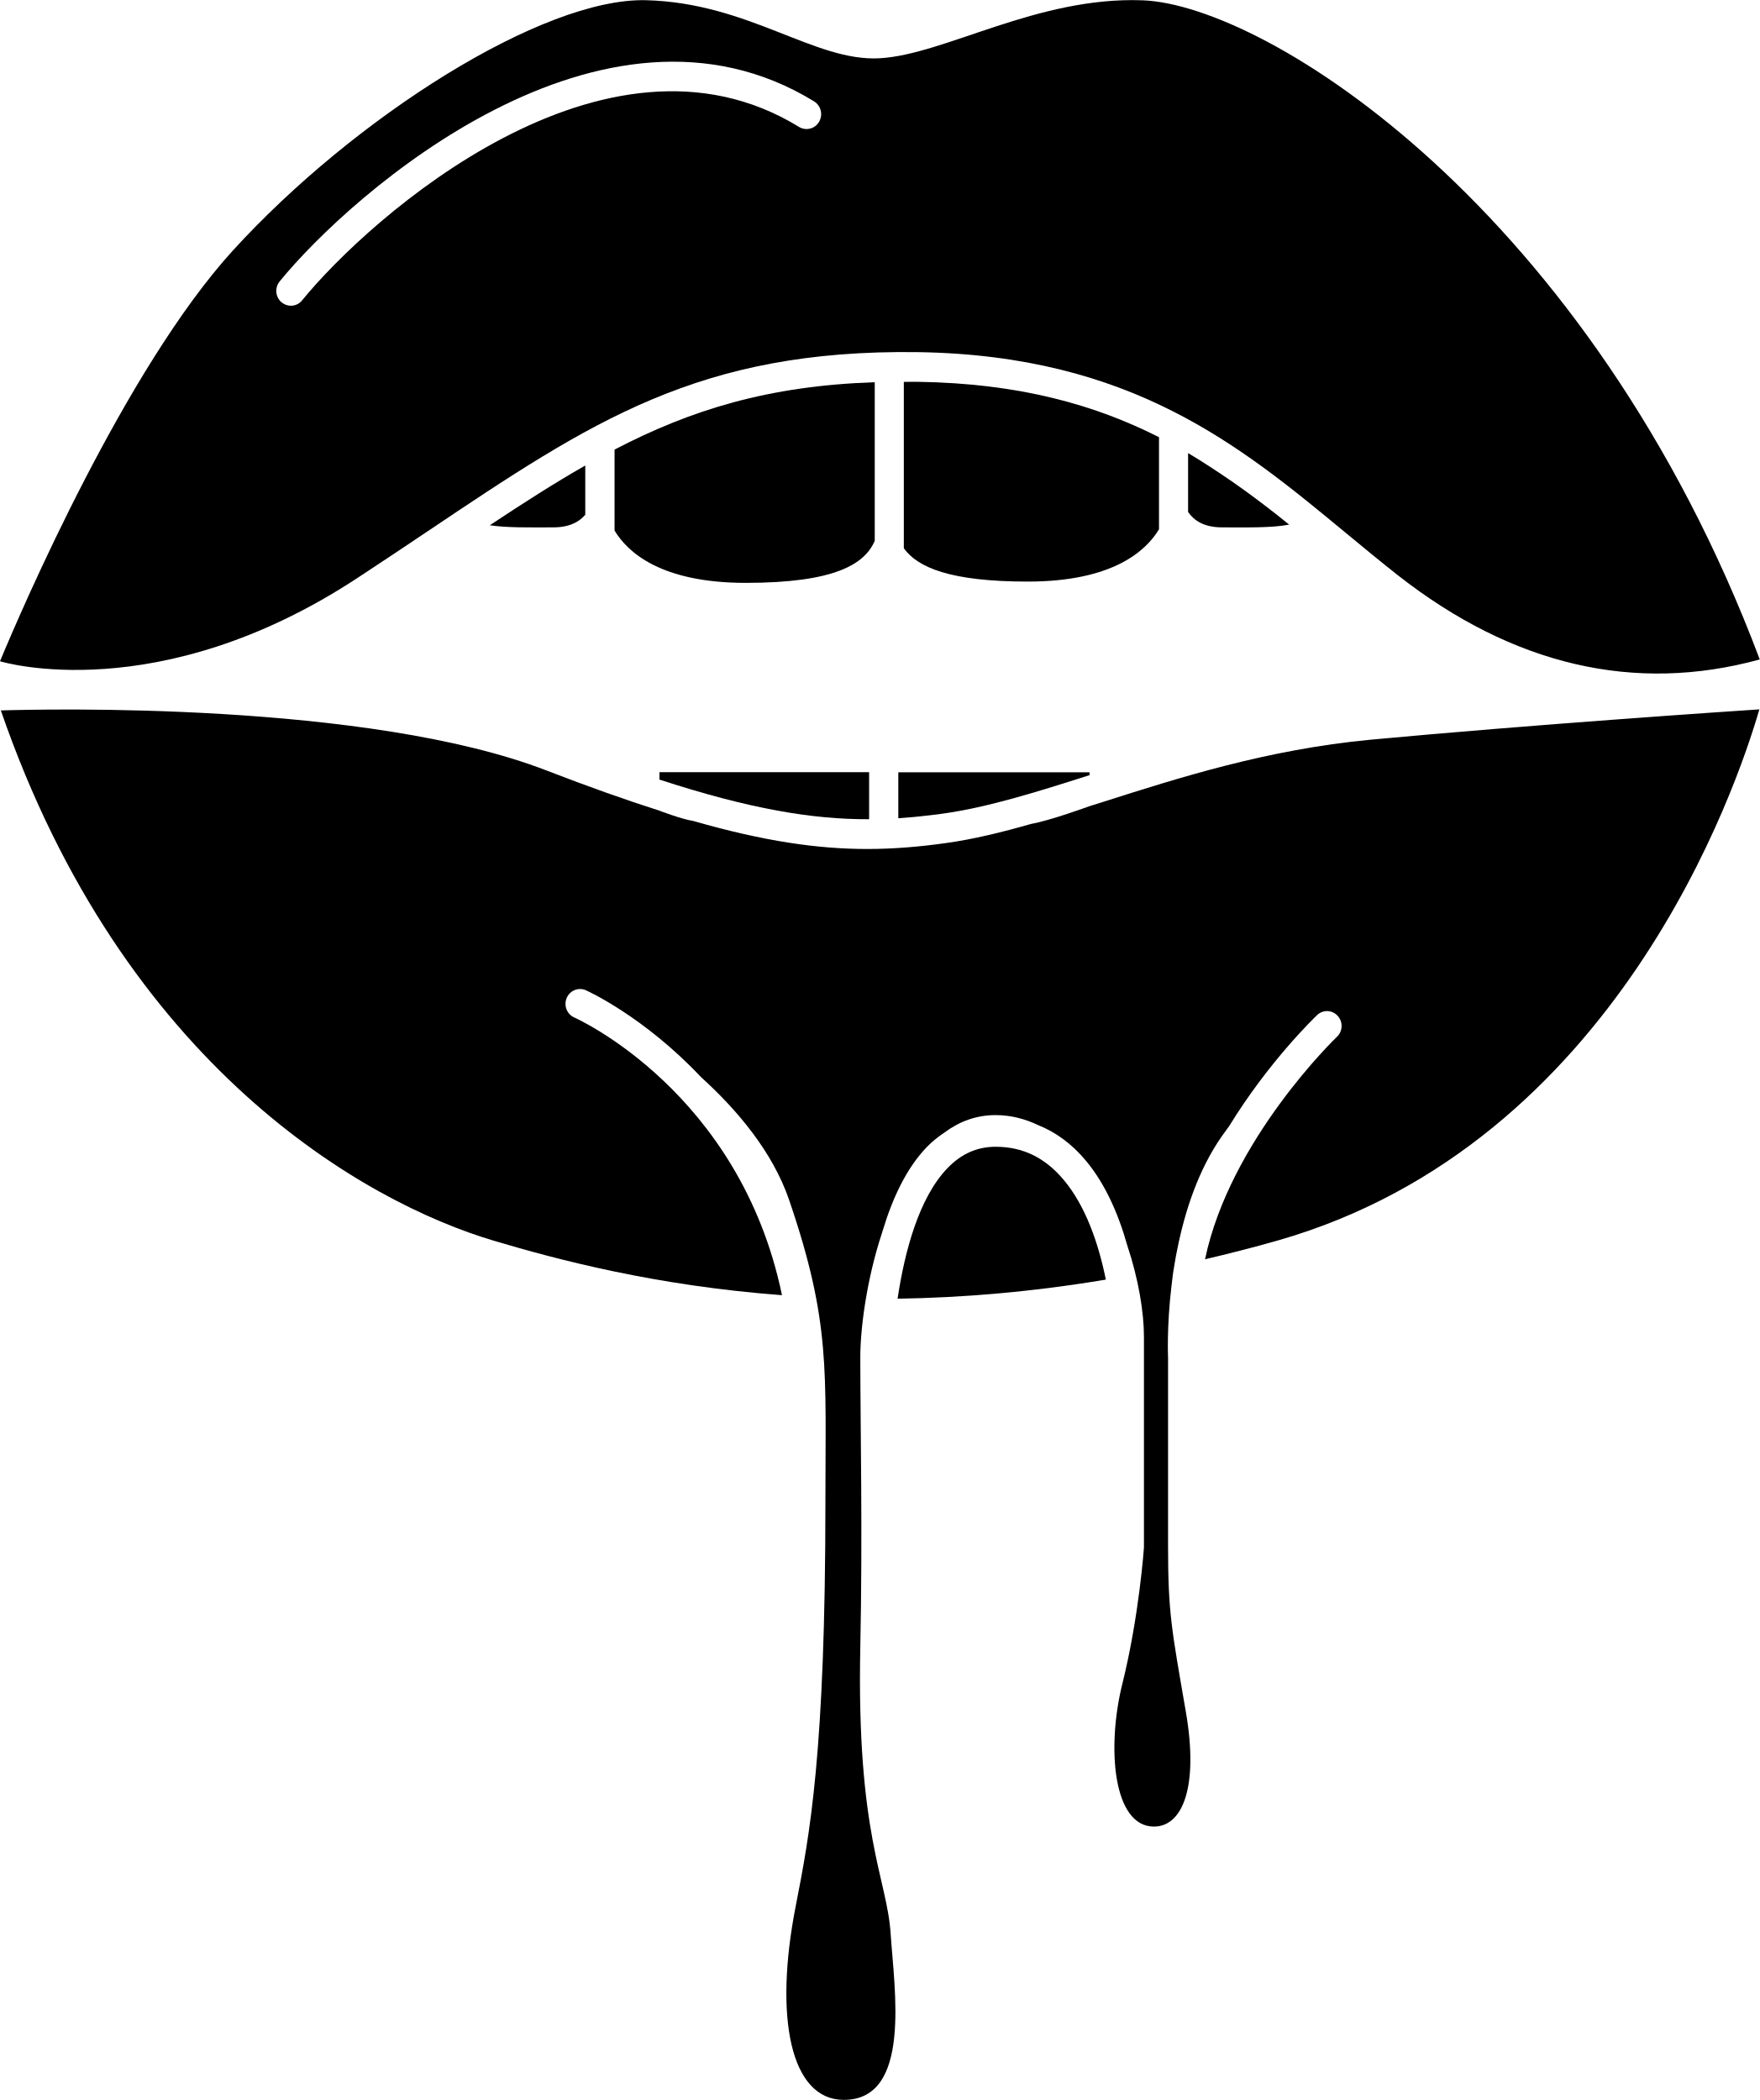
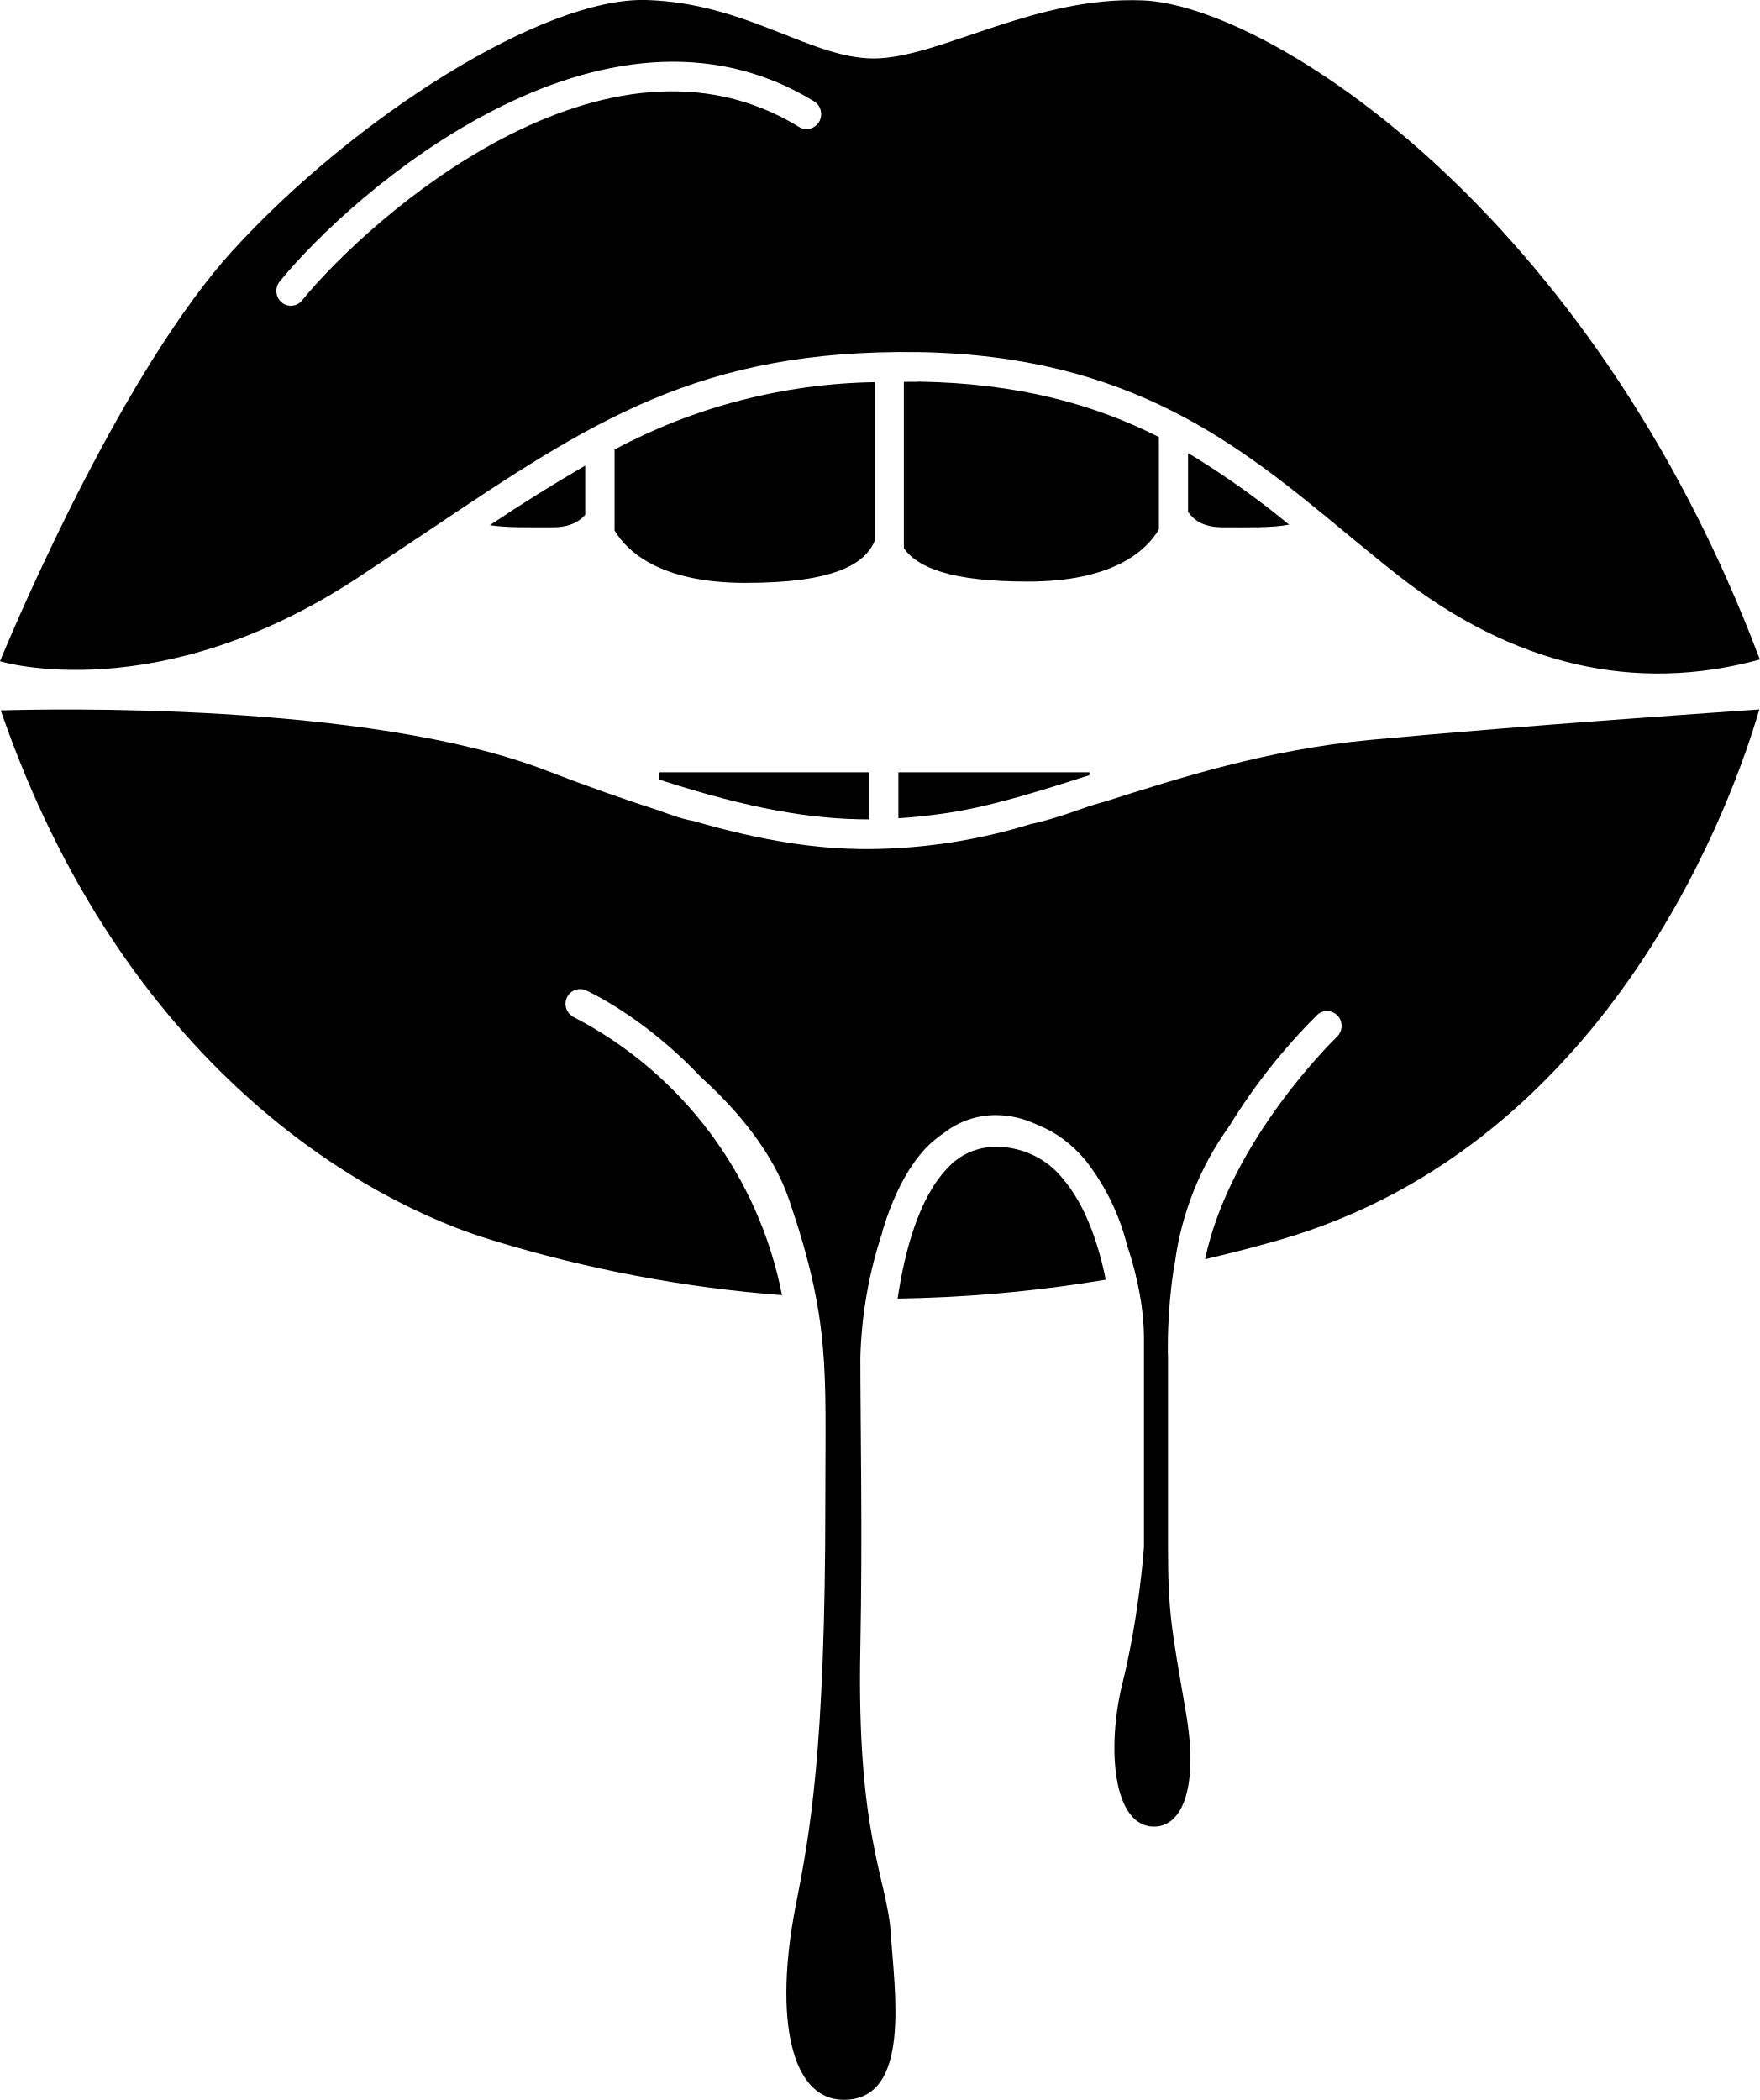
- <svg xmlns="http://www.w3.org/2000/svg" width="93" height="111" viewBox="0 0 93 111" fill="none">
-   <path d="M18.889 30.551C20.195 29.694 21.425 28.871 22.594 28.087C31.256 22.275 36.932 18.456 48.52 18.613C59.784 18.786 65.537 23.546 71.103 28.148C72.02 28.904 72.937 29.666 73.87 30.4C79.952 35.165 86.385 36.671 93.005 34.857C84.041 11.031 66.937 0.257 60.383 0.016C54.811 -0.191 49.942 2.883 46.495 3.079C43.047 3.275 39.6 0.151 34.144 0.011C28.687 -0.129 18.73 6.204 12.312 13.237C6.62 19.48 1.153 32.18 0 34.952C0.082 34.98 8.349 37.472 18.889 30.551ZM14.783 14.872C18.559 10.23 31.855 -1.49 43.025 5.358C43.388 5.582 43.508 6.064 43.289 6.439C43.075 6.809 42.597 6.932 42.229 6.708C31.986 0.425 19.526 11.501 15.968 15.874C15.815 16.065 15.595 16.16 15.376 16.16C15.2 16.16 15.03 16.098 14.882 15.981C14.552 15.701 14.508 15.208 14.783 14.872Z" fill="black" />
-   <path d="M58.275 42.394C58.039 42.467 57.813 42.54 57.578 42.613C57.578 42.613 55.502 43.374 54.504 43.548C52.956 43.99 51.451 44.36 50.002 44.561C48.602 44.757 47.247 44.875 45.83 44.875C43.228 44.875 40.39 44.472 36.63 43.391C36.043 43.307 34.846 42.848 34.846 42.848C33.073 42.282 31.113 41.588 28.885 40.726C19.432 37.069 2.262 37.483 0.044 37.551C6.549 56.399 19.3 63.561 26.102 65.582C29.456 66.579 34.621 67.956 41.329 68.46C39.1 57.709 30.46 53.828 30.356 53.784C29.966 53.616 29.78 53.151 29.95 52.753C30.114 52.356 30.57 52.171 30.96 52.339C31.02 52.367 34.012 53.711 37.042 56.925C38.98 58.683 40.84 60.895 41.708 63.432C43.909 69.877 43.624 72.413 43.624 79.351C43.624 92.656 42.795 96.973 42.054 100.753C40.895 106.666 41.79 110.983 44.584 110.994C48.207 111.006 47.263 105.137 47.071 102.203C46.879 99.275 45.265 97.023 45.468 87.067C45.594 81.014 45.468 75.252 45.468 71.736C45.468 70.218 45.803 67.626 46.615 65.168C46.621 65.14 46.632 65.117 46.637 65.089C46.643 65.078 46.643 65.073 46.648 65.061C47.159 63.359 47.9 61.752 48.981 60.632C49.278 60.324 49.596 60.078 49.92 59.859C50.699 59.282 51.589 58.941 52.615 58.941C53.433 58.941 54.174 59.142 54.86 59.467C55.799 59.843 56.644 60.458 57.374 61.332C58.395 62.541 59.103 64.143 59.576 65.823C60.168 67.592 60.459 69.362 60.459 70.655C60.459 74.463 60.459 81.793 60.459 81.793C60.459 81.793 60.212 85.404 59.318 88.999C58.478 92.376 58.824 96.553 60.992 96.548C62.512 96.542 63.358 94.431 62.672 90.472C61.919 86.11 61.733 85.259 61.733 81.698C61.733 78.142 61.733 71.753 61.733 71.753C61.733 71.753 61.656 70.146 61.914 67.973C61.925 67.867 61.941 67.766 61.953 67.659C61.985 67.335 62.04 67.021 62.095 66.702C62.134 66.478 62.172 66.254 62.221 66.03C62.622 64.025 63.33 61.83 64.593 60.033C64.719 59.854 64.84 59.686 64.966 59.518C67.041 56.136 69.423 53.834 69.61 53.655C69.923 53.358 70.406 53.375 70.697 53.694C70.988 54.013 70.971 54.506 70.659 54.803C70.587 54.87 65.01 60.246 63.687 66.562C64.95 66.265 66.234 65.94 67.546 65.565C85.436 60.436 91.798 41.588 92.984 37.495C91.276 37.607 81 38.301 72.399 39.102C66.964 39.623 62.348 41.095 58.275 42.394Z" fill="black" />
-   <path d="M45.934 40.815H34.852V41.207C39.649 42.77 42.948 43.313 45.934 43.302V40.815Z" fill="black" />
-   <path d="M49.798 43.01C52.197 42.68 54.81 41.857 57.582 40.972V40.821H47.477V43.251C48.251 43.195 49.019 43.117 49.798 43.01Z" fill="black" />
-   <path d="M52.62 60.615C51.643 60.615 50.809 60.985 50.079 61.741C48.564 63.309 47.812 66.153 47.438 68.645C50.814 68.595 54.487 68.298 58.445 67.637C58.049 65.672 57.352 63.712 56.216 62.362C55.228 61.186 54.053 60.615 52.62 60.615Z" fill="black" />
-   <path d="M62.797 27.068C63.099 27.505 63.621 27.875 64.587 27.875C65.954 27.875 67.205 27.908 68.133 27.729C67.727 27.398 67.315 27.074 66.898 26.755C66.871 26.732 66.843 26.715 66.816 26.693C66.069 26.122 65.301 25.567 64.51 25.041C64.323 24.918 64.137 24.795 63.95 24.672C63.572 24.425 63.187 24.184 62.792 23.949V27.068H62.797Z" fill="black" />
-   <path d="M32.48 23.764V28.043C33.15 29.162 34.896 30.809 39.413 30.809C44.118 30.809 45.704 29.818 46.231 28.586V20.203C40.616 20.393 36.532 21.653 32.48 23.764Z" fill="black" />
-   <path d="M48.492 20.181C48.245 20.175 48.015 20.186 47.768 20.186V28.978C48.492 29.991 50.216 30.741 54.322 30.741C58.84 30.741 60.585 29.095 61.255 27.975V23.109C57.884 21.401 53.872 20.259 48.492 20.181Z" fill="black" />
-   <path d="M25.888 27.763C26.799 27.903 27.968 27.875 29.247 27.875C30.104 27.875 30.619 27.578 30.932 27.208V24.605C29.313 25.528 27.661 26.587 25.888 27.763Z" fill="black" />
+ <svg xmlns="http://www.w3.org/2000/svg" width="93" height="111" fill="none">
+   <path fill="#000" d="m18.89 30.55 3.7-2.46c8.67-5.82 14.34-9.63 25.93-9.48 11.26.18 17.02 4.94 22.58 9.54.92.75 1.84 1.52 2.77 2.25 6.08 4.76 12.52 6.27 19.14 4.46C84.04 11.03 66.94.26 60.38.02 54.81-.2 49.94 2.88 46.5 3.08 43.05 3.28 39.6.15 34.14 0c-5.45-.14-15.41 6.2-21.83 13.23C6.62 19.48 1.15 32.18 0 34.95c.08.03 8.35 2.52 18.89-4.4Zm-4.1-15.68c3.77-4.64 17.06-16.36 28.24-9.51.36.22.48.7.26 1.08-.22.37-.7.5-1.06.27-10.24-6.28-22.7 4.8-26.26 9.16a.76.76 0 0 1-1.09.11.8.8 0 0 1-.1-1.1ZM58.27 42.4l-.7.21s-2.07.76-3.07.94a29.7 29.7 0 0 1-8.67 1.33c-2.6 0-5.44-.4-9.2-1.49-.59-.08-1.78-.54-1.78-.54-1.78-.57-3.74-1.26-5.97-2.12-9.45-3.66-26.62-3.25-28.84-3.18C6.54 56.4 19.3 63.56 26.1 65.58a70.8 70.8 0 0 0 15.23 2.88 21.12 21.12 0 0 0-10.97-14.68.79.79 0 0 1-.41-1.03.77.77 0 0 1 1.01-.41c.06.03 3.05 1.37 6.08 4.59 1.94 1.75 3.8 3.97 4.67 6.5 2.2 6.45 1.91 8.98 1.91 15.92 0 13.3-.83 17.62-1.57 21.4-1.15 5.92-.26 10.23 2.53 10.24 3.63.02 2.68-5.85 2.5-8.79-.2-2.93-1.82-5.18-1.61-15.13.12-6.06 0-11.82 0-15.33a23 23 0 0 1 1.15-6.57l.02-.08v-.03c.52-1.7 1.26-3.3 2.34-4.43.3-.3.62-.55.94-.77a4.44 4.44 0 0 1 2.7-.92c.81 0 1.55.2 2.24.53.94.37 1.78.99 2.51 1.86a12.04 12.04 0 0 1 2.2 4.5c.6 1.76.89 3.53.89 4.83v11.13s-.25 3.61-1.14 7.2c-.84 3.39-.5 7.56 1.67 7.56 1.52 0 2.37-2.12 1.68-6.08-.75-4.36-.94-5.21-.94-8.77v-9.95s-.07-1.6.18-3.78l.04-.31c.04-.33.09-.64.15-.96a15.96 15.96 0 0 1 2.87-7.18 31.78 31.78 0 0 1 4.64-5.87c.31-.3.8-.27 1.09.04a.8.8 0 0 1-.04 1.11c-.07.07-5.65 5.45-6.97 11.76 1.26-.3 2.54-.62 3.86-1C85.44 60.45 91.8 41.6 92.98 37.5c-1.7.12-11.98.81-20.58 1.61-5.44.52-10.05 2-14.13 3.3Z" />
+   <path fill="#000" d="M45.93 40.82H34.85v.39c4.8 1.56 8.1 2.1 11.08 2.1v-2.5ZM49.8 43.01c2.4-.33 5.01-1.15 7.78-2.04v-.15h-10.1v2.43c.77-.05 1.54-.13 2.32-.24ZM52.62 60.62a3.4 3.4 0 0 0-2.54 1.12c-1.52 1.57-2.27 4.41-2.64 6.9 3.37-.05 7.05-.34 11-1-.4-1.97-1.09-3.93-2.22-5.28a4.49 4.49 0 0 0-3.6-1.74ZM62.8 27.07c.3.43.82.8 1.79.8 1.36 0 2.62.04 3.54-.14-.4-.33-.81-.66-1.23-.98-.03-.02-.06-.03-.08-.06a43.31 43.31 0 0 0-2.31-1.65l-.56-.37c-.38-.24-.76-.49-1.16-.72v3.12ZM32.48 23.76v4.28c.67 1.12 2.42 2.77 6.93 2.77 4.7 0 6.3-1 6.82-2.22V20.2a30.2 30.2 0 0 0-13.75 3.56ZM48.5 20.18h-.73v8.8c.72 1.01 2.45 1.76 6.55 1.76 4.52 0 6.27-1.64 6.93-2.76V23.1c-3.37-1.7-7.38-2.85-12.76-2.93ZM25.89 27.76c.9.14 2.08.11 3.36.11.85 0 1.37-.3 1.68-.66v-2.6a89.31 89.31 0 0 0-5.04 3.15Z" />
</svg>
